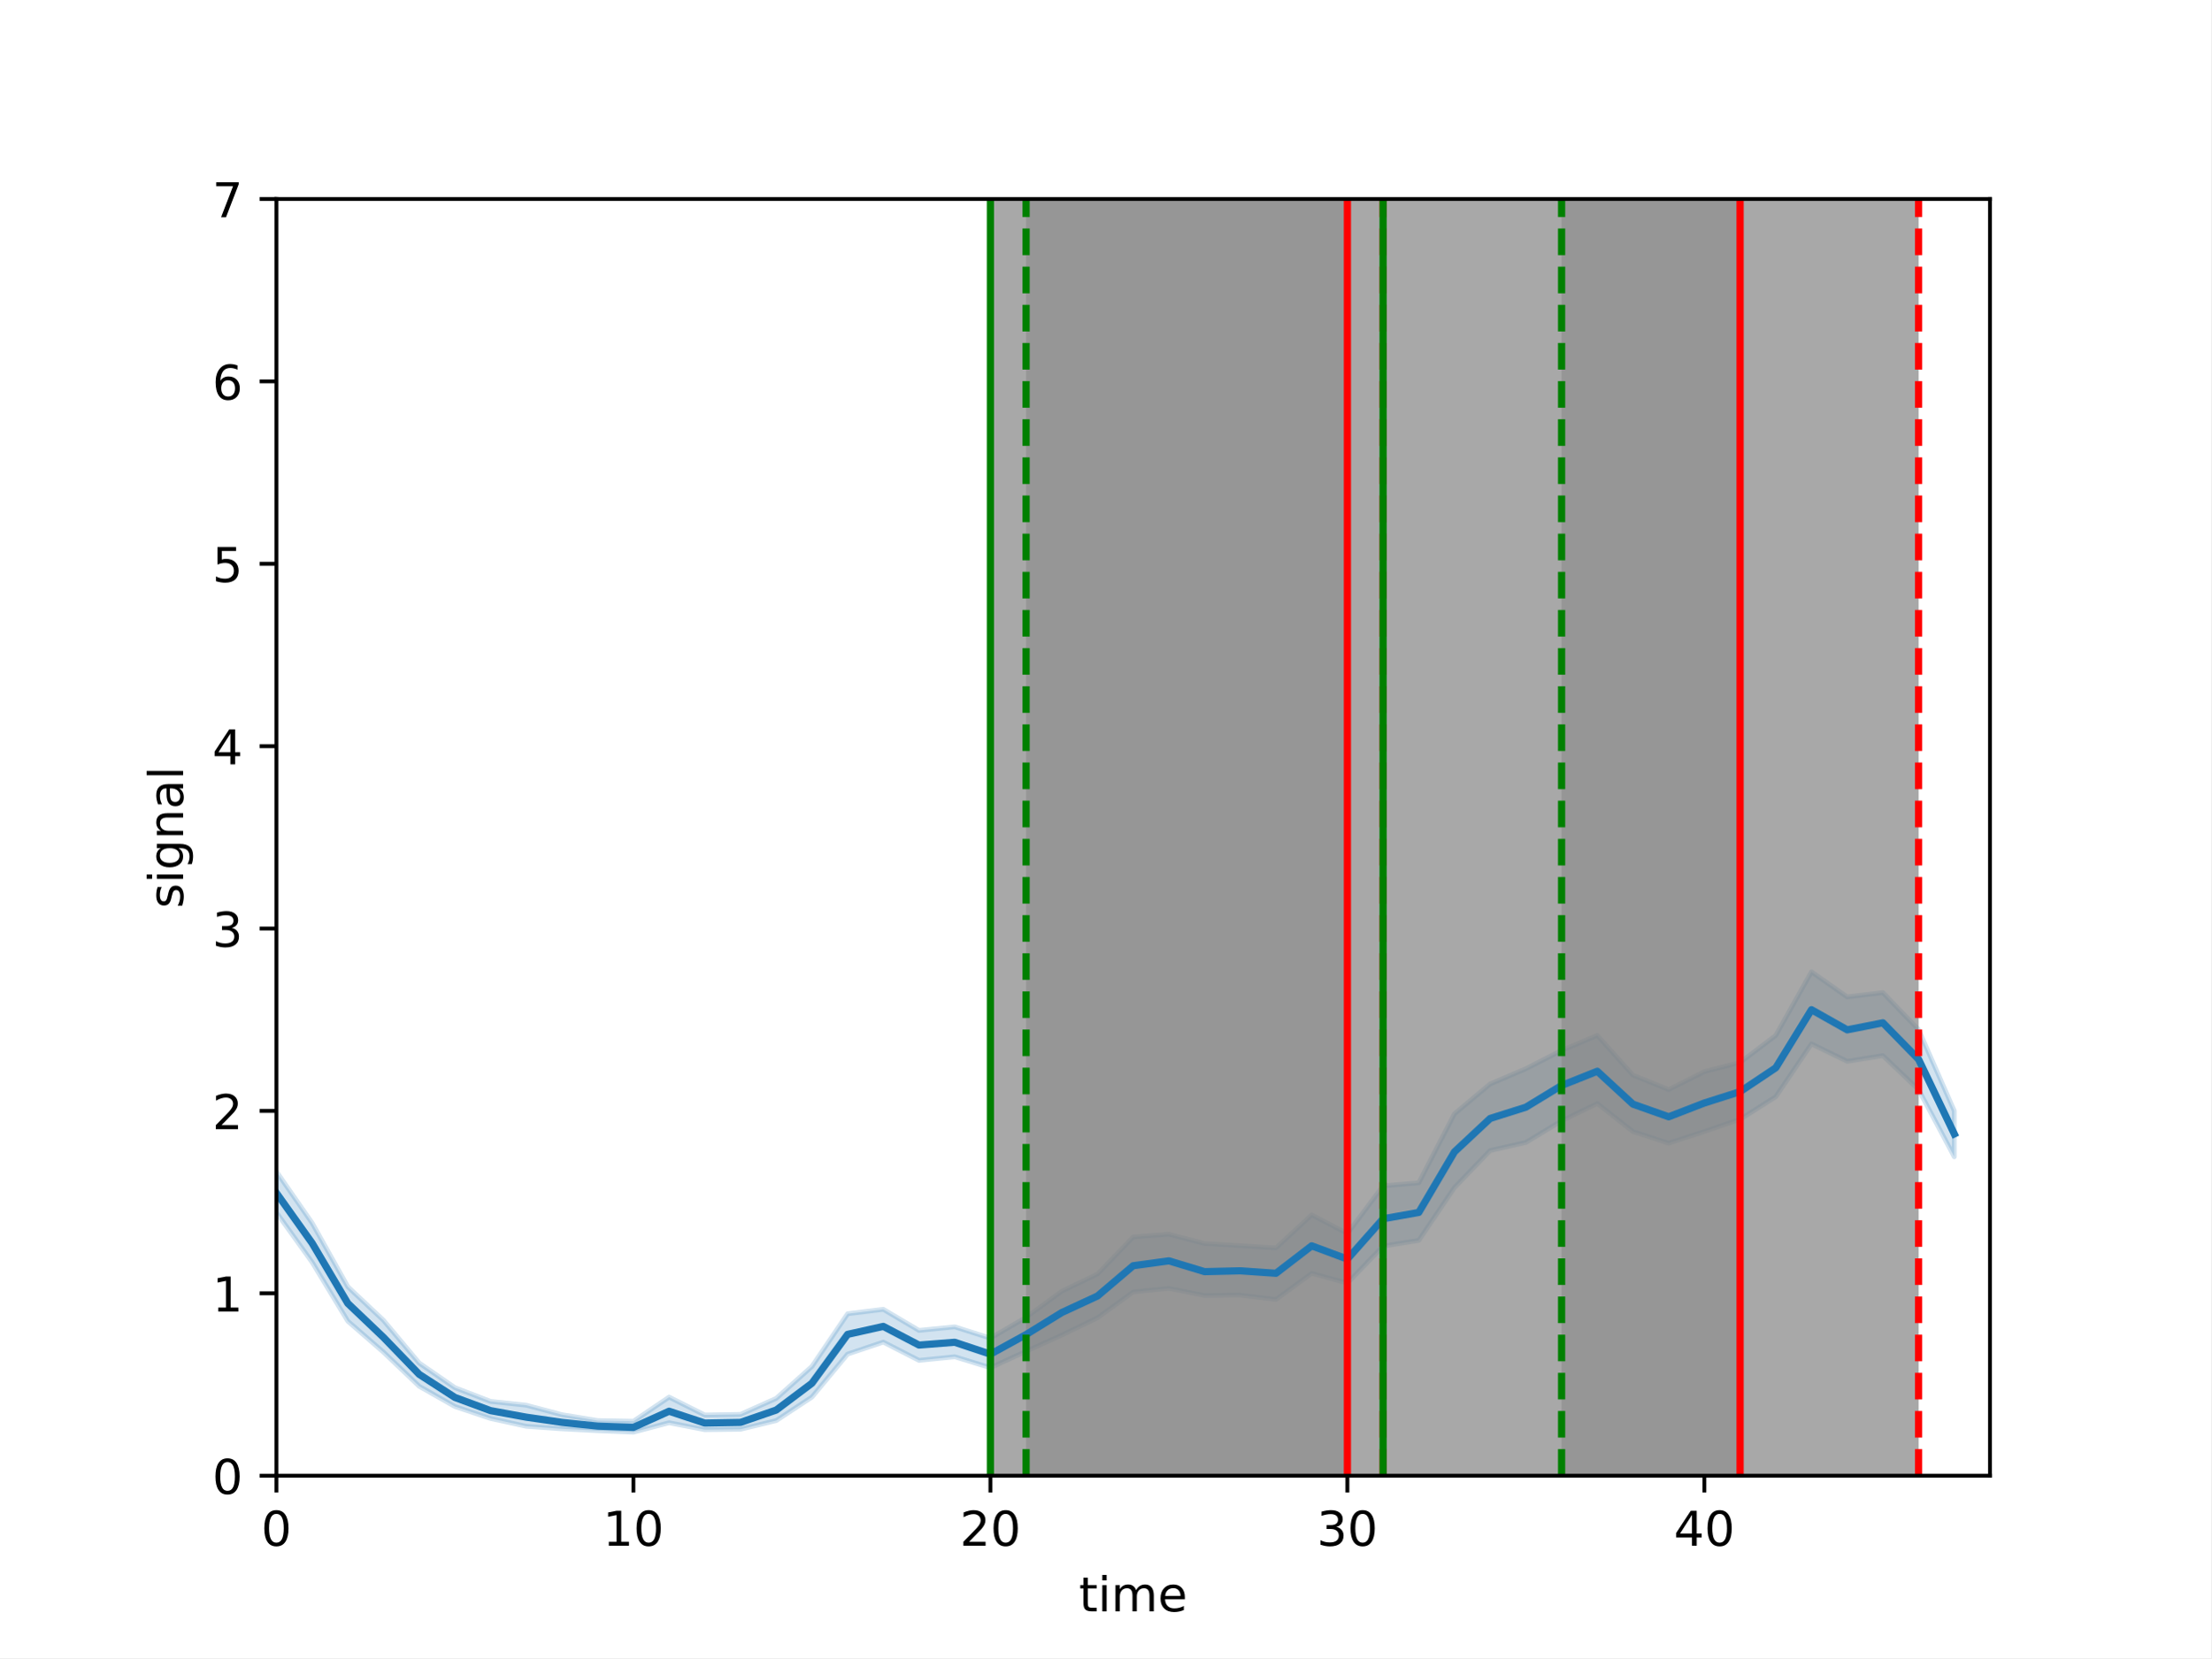
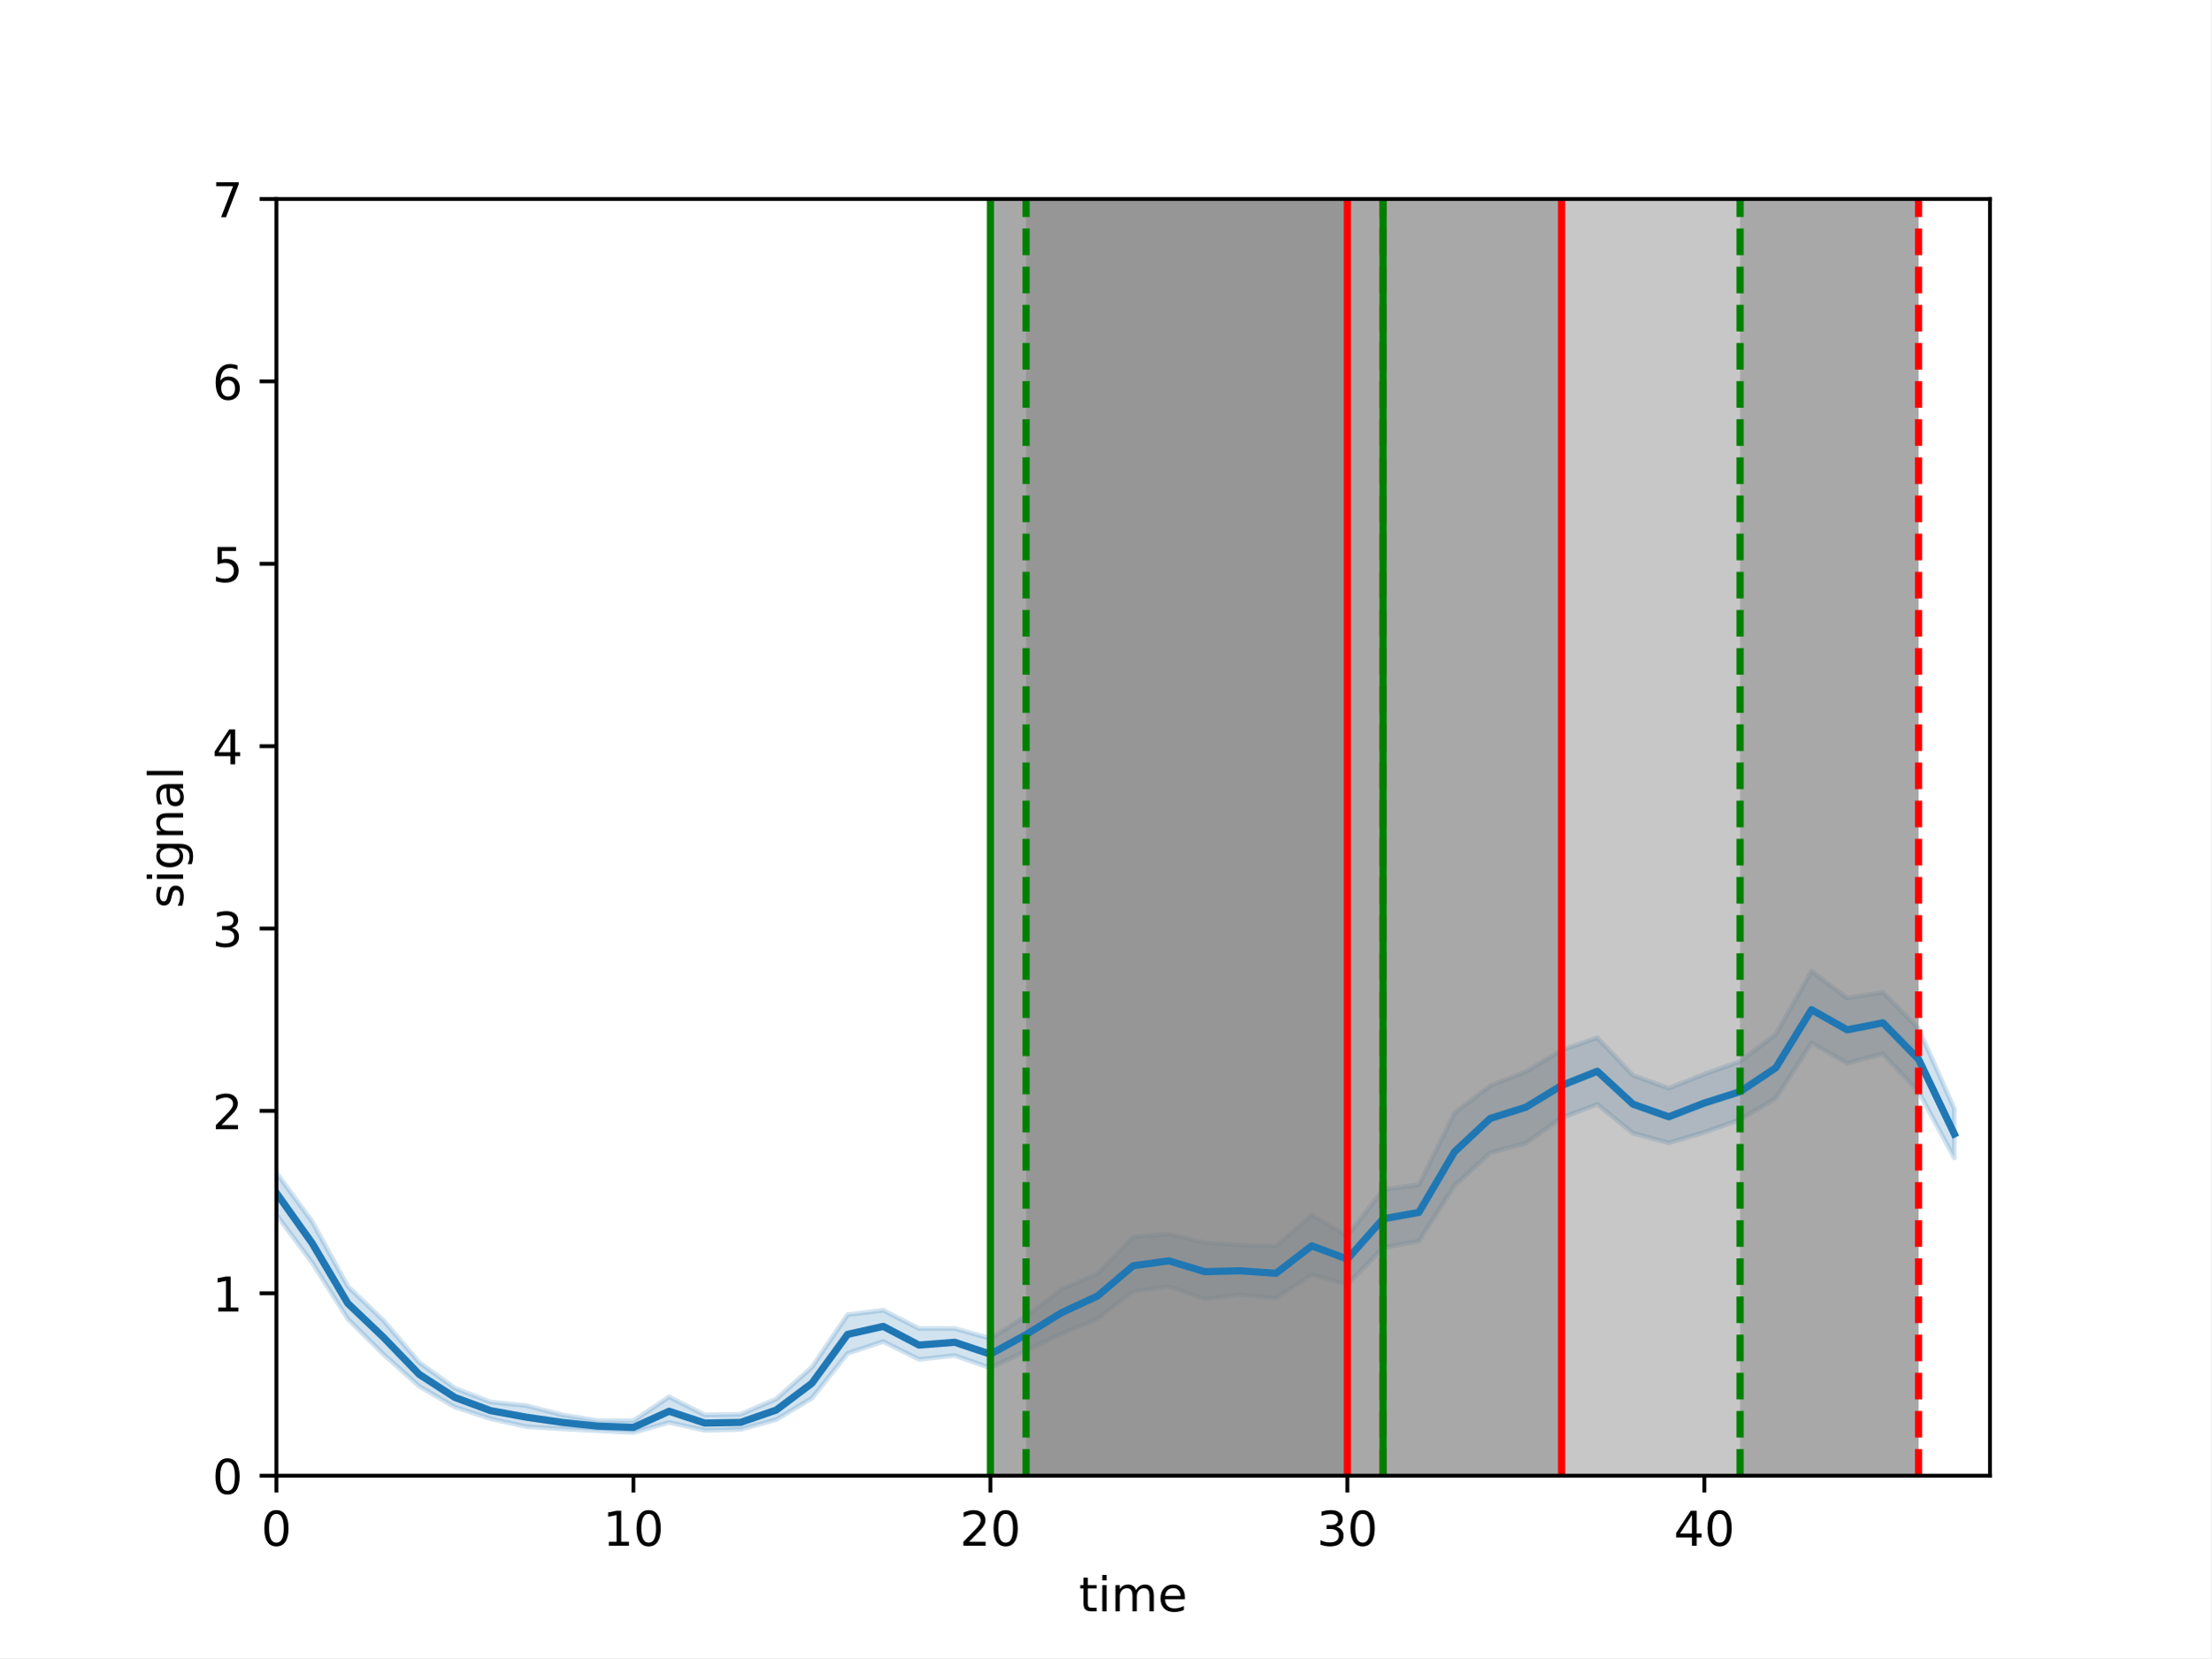
<svg xmlns="http://www.w3.org/2000/svg" xmlns:xlink="http://www.w3.org/1999/xlink" width="460.8pt" height="345.6pt" viewBox="0 0 460.8 345.6" version="1.1">
  <defs>
    <style type="text/css">*{stroke-linejoin: round; stroke-linecap: butt}</style>
  </defs>
  <g id="figure_1">
    <g id="patch_1">
      <path d="M 0 345.6  L 460.8 345.6  L 460.8 0  L 0 0  z " style="fill: #ffffff" />
    </g>
    <g id="axes_1">
      <g id="patch_2">
        <path d="M 57.6 307.584  L 414.72 307.584  L 414.72 41.472  L 57.6 41.472  z " style="fill: #ffffff" />
      </g>
      <g id="PolyCollection_1">
        <defs>
-           <path id="m16c8a38ac3" d="M 57.6 -101.409  L 57.6 -92.881  L 65.04 -82.509  L 72.48 -70.223  L 79.92 -63.759  L 87.36 -56.651  L 94.8 -52.433  L 102.24 -49.942  L 109.68 -48.314  L 117.12 -47.779  L 124.56 -47.391  L 132 -47.085  L 139.44 -49.055  L 146.88 -47.6  L 154.32 -47.689  L 161.76 -49.501  L 169.2 -54.395  L 176.64 -63.358  L 184.08 -65.858  L 191.52 -62.047  L 198.96 -62.804  L 206.4 -60.523  L 213.84 -63.945  L 221.28 -67.316  L 228.72 -70.915  L 236.16 -76.303  L 243.6 -77.057  L 251.04 -75.569  L 258.48 -75.646  L 265.92 -74.739  L 273.36 -80.192  L 280.8 -78.154  L 288.24 -85.863  L 295.68 -87.061  L 303.12 -98.071  L 310.56 -105.798  L 318 -107.474  L 325.44 -111.985  L 332.88 -115.588  L 340.32 -109.738  L 347.76 -107.317  L 355.2 -109.751  L 362.64 -112.298  L 370.08 -117  L 377.52 -128.021  L 384.96 -124.375  L 392.4 -125.568  L 399.84 -118.481  L 407.28 -104.487  L 407.28 -114.065  L 407.28 -114.065  L 399.84 -130.993  L 392.4 -138.704  L 384.96 -137.805  L 377.52 -143.035  L 370.08 -129.783  L 362.64 -124.135  L 355.2 -122.24  L 347.76 -118.491  L 340.32 -121.511  L 332.88 -129.796  L 325.44 -126.649  L 318 -122.835  L 310.56 -119.666  L 303.12 -113.45  L 295.68 -99.058  L 288.24 -98.41  L 280.8 -88.486  L 273.36 -92.384  L 265.92 -85.498  L 258.48 -85.963  L 251.04 -86.408  L 243.6 -88.342  L 236.16 -87.777  L 228.72 -80.052  L 221.28 -76.46  L 213.84 -71.018  L 206.4 -66.678  L 198.96 -69.043  L 191.52 -68.298  L 184.08 -72.689  L 176.64 -71.77  L 169.2 -60.785  L 161.76 -54.128  L 154.32 -50.795  L 146.88 -50.671  L 139.44 -54.395  L 132 -49.364  L 124.56 -49.503  L 117.12 -50.731  L 109.68 -52.705  L 102.24 -53.5  L 94.8 -56.367  L 87.36 -61.501  L 79.92 -70.398  L 72.48 -77.407  L 65.04 -90.697  L 57.6 -101.409  z " style="stroke: #1f77b4; stroke-opacity: 0.2" />
+           <path id="m4defa8851a" d="M 57.6 -101.131  L 57.6 -92.411  L 65.04 -82.42  L 72.48 -70.695  L 79.92 -63.321  L 87.36 -56.656  L 94.8 -52.323  L 102.24 -49.892  L 109.68 -48.246  L 117.12 -47.778  L 124.56 -47.403  L 132 -47.015  L 139.44 -49.117  L 146.88 -47.465  L 154.32 -47.664  L 161.76 -49.703  L 169.2 -54.168  L 176.64 -63.521  L 184.08 -65.979  L 191.52 -62.263  L 198.96 -63.07  L 206.4 -60.476  L 213.84 -64.048  L 221.28 -67.63  L 228.72 -70.708  L 236.16 -76.493  L 243.6 -77.4  L 251.04 -74.847  L 258.48 -75.702  L 265.92 -75  L 273.36 -79.921  L 280.8 -77.859  L 288.24 -85.54  L 295.68 -86.895  L 303.12 -98.452  L 310.56 -105.312  L 318 -107.342  L 325.44 -112.603  L 332.88 -115.425  L 340.32 -109.408  L 347.76 -107.39  L 355.2 -109.591  L 362.64 -112.248  L 370.08 -116.674  L 377.52 -128.191  L 384.96 -123.996  L 392.4 -125.927  L 399.84 -118.049  L 407.28 -104.245  L 407.28 -114.494  L 407.28 -114.494  L 399.84 -131.202  L 392.4 -138.765  L 384.96 -137.566  L 377.52 -143.166  L 370.08 -130.026  L 362.64 -124.37  L 355.2 -121.726  L 347.76 -118.765  L 340.32 -121.468  L 332.88 -129.29  L 325.44 -126.725  L 318 -122.234  L 310.56 -119.297  L 303.12 -113.646  L 295.68 -98.663  L 288.24 -97.673  L 280.8 -88.001  L 273.36 -92.354  L 265.92 -85.863  L 258.48 -86.119  L 251.04 -86.61  L 243.6 -88.402  L 236.16 -87.789  L 228.72 -80.135  L 221.28 -76.92  L 213.84 -71.293  L 206.4 -66.62  L 198.96 -68.696  L 191.52 -68.684  L 184.08 -72.487  L 176.64 -71.582  L 169.2 -60.632  L 161.76 -54.008  L 154.32 -50.804  L 146.88 -50.677  L 139.44 -54.447  L 132 -49.466  L 124.56 -49.487  L 117.12 -50.697  L 109.68 -52.624  L 102.24 -53.374  L 94.8 -56.258  L 87.36 -61.635  L 79.92 -70.368  L 72.48 -77.48  L 65.04 -91.011  L 57.6 -101.131  z " style="stroke: #1f77b4; stroke-opacity: 0.2" />
        </defs>
-         <g clip-path="url(#p0e87911abf)">
-           <use xlink:href="#m16c8a38ac3" x="0" y="345.6" style="fill: #1f77b4; fill-opacity: 0.2; stroke: #1f77b4; stroke-opacity: 0.2" />
+         <g clip-path="url(#p60c7ad9fd0)">
+           <use xlink:href="#m4defa8851a" x="0" y="345.6" style="fill: #1f77b4; fill-opacity: 0.2; stroke: #1f77b4; stroke-opacity: 0.2" />
        </g>
      </g>
      <g id="PolyCollection_2">
-         <path d="M 280.8 307.584  L 206.4 307.584  L 206.4 41.472  L 280.8 41.472  L 280.8 41.472  L 280.8 307.584  z " clip-path="url(#p0e87911abf)" style="fill: #808080; fill-opacity: 0.25" />
+         <path d="M 280.8 307.584  L 206.4 307.584  L 206.4 41.472  L 280.8 41.472  L 280.8 41.472  L 280.8 307.584  z " clip-path="url(#p60c7ad9fd0)" style="fill: #808080; fill-opacity: 0.25" />
      </g>
      <g id="PolyCollection_3">
-         <path d="M 288.24 307.584  L 206.4 307.584  L 206.4 41.472  L 288.24 41.472  L 288.24 41.472  L 288.24 307.584  z " clip-path="url(#p0e87911abf)" style="fill: #808080; fill-opacity: 0.25" />
+         <path d="M 288.24 307.584  L 206.4 307.584  L 206.4 41.472  L 288.24 41.472  L 288.24 41.472  L 288.24 307.584  z " clip-path="url(#p60c7ad9fd0)" style="fill: #808080; fill-opacity: 0.25" />
      </g>
      <g id="PolyCollection_4">
-         <path d="M 288.24 307.584  L 213.84 307.584  L 213.84 41.472  L 288.24 41.472  L 288.24 41.472  L 288.24 307.584  z " clip-path="url(#p0e87911abf)" style="fill: #808080; fill-opacity: 0.25" />
+         <path d="M 288.24 307.584  L 213.84 307.584  L 213.84 41.472  L 288.24 41.472  L 288.24 41.472  L 288.24 307.584  z " clip-path="url(#p60c7ad9fd0)" style="fill: #808080; fill-opacity: 0.25" />
      </g>
      <g id="PolyCollection_5">
-         <path d="M 288.24 307.584  L 213.84 307.584  L 213.84 41.472  L 288.24 41.472  L 288.24 41.472  L 288.24 307.584  z " clip-path="url(#p0e87911abf)" style="fill: #808080; fill-opacity: 0.25" />
+         <path d="M 288.24 307.584  L 213.84 307.584  L 213.84 41.472  L 288.24 41.472  L 288.24 41.472  L 288.24 307.584  z " clip-path="url(#p60c7ad9fd0)" style="fill: #808080; fill-opacity: 0.25" />
      </g>
      <g id="PolyCollection_6">
-         <path d="M 288.24 307.584  L 206.4 307.584  L 206.4 41.472  L 288.24 41.472  L 288.24 41.472  L 288.24 307.584  z " clip-path="url(#p0e87911abf)" style="fill: #808080; fill-opacity: 0.25" />
+         <path d="M 288.24 307.584  L 206.4 307.584  L 206.4 41.472  L 288.24 41.472  L 288.24 41.472  L 288.24 307.584  z " clip-path="url(#p60c7ad9fd0)" style="fill: #808080; fill-opacity: 0.25" />
      </g>
      <g id="PolyCollection_7">
-         <path d="M 280.8 307.584  L 206.4 307.584  L 206.4 41.472  L 280.8 41.472  L 280.8 41.472  L 280.8 307.584  z " clip-path="url(#p0e87911abf)" style="fill: #808080; fill-opacity: 0.25" />
+         <path d="M 280.8 307.584  L 206.4 307.584  L 206.4 41.472  L 280.8 41.472  L 280.8 41.472  L 280.8 307.584  z " clip-path="url(#p60c7ad9fd0)" style="fill: #808080; fill-opacity: 0.25" />
      </g>
      <g id="PolyCollection_8">
-         <path d="M 362.64 307.584  L 288.24 307.584  L 288.24 41.472  L 362.64 41.472  L 362.64 41.472  L 362.64 307.584  z " clip-path="url(#p0e87911abf)" style="fill: #808080; fill-opacity: 0.25" />
+         <path d="M 325.44 307.584  L 288.24 307.584  L 288.24 41.472  L 325.44 41.472  L 325.44 41.472  L 325.44 307.584  z " clip-path="url(#p60c7ad9fd0)" style="fill: #808080; fill-opacity: 0.25" />
      </g>
      <g id="PolyCollection_9">
-         <path d="M 399.84 307.584  L 288.24 307.584  L 288.24 41.472  L 399.84 41.472  L 399.84 41.472  L 399.84 307.584  z " clip-path="url(#p0e87911abf)" style="fill: #808080; fill-opacity: 0.25" />
+         <path d="M 399.84 307.584  L 288.24 307.584  L 288.24 41.472  L 399.84 41.472  L 399.84 41.472  L 399.84 307.584  z " clip-path="url(#p60c7ad9fd0)" style="fill: #808080; fill-opacity: 0.25" />
      </g>
      <g id="PolyCollection_10">
-         <path d="M 399.84 307.584  L 325.44 307.584  L 325.44 41.472  L 399.84 41.472  L 399.84 41.472  L 399.84 307.584  z " clip-path="url(#p0e87911abf)" style="fill: #808080; fill-opacity: 0.25" />
+         <path d="M 399.84 307.584  L 362.64 307.584  L 362.64 41.472  L 399.84 41.472  L 399.84 41.472  L 399.84 307.584  z " clip-path="url(#p60c7ad9fd0)" style="fill: #808080; fill-opacity: 0.25" />
      </g>
      <g id="PolyCollection_11">
-         <path d="M 399.84 307.584  L 325.44 307.584  L 325.44 41.472  L 399.84 41.472  L 399.84 41.472  L 399.84 307.584  z " clip-path="url(#p0e87911abf)" style="fill: #808080; fill-opacity: 0.25" />
+         <path d="M 399.84 307.584  L 362.64 307.584  L 362.64 41.472  L 399.84 41.472  L 399.84 41.472  L 399.84 307.584  z " clip-path="url(#p60c7ad9fd0)" style="fill: #808080; fill-opacity: 0.25" />
      </g>
      <g id="PolyCollection_12">
-         <path d="M 399.84 307.584  L 288.24 307.584  L 288.24 41.472  L 399.84 41.472  L 399.84 41.472  L 399.84 307.584  z " clip-path="url(#p0e87911abf)" style="fill: #808080; fill-opacity: 0.25" />
+         <path d="M 399.84 307.584  L 288.24 307.584  L 288.24 41.472  L 399.84 41.472  L 399.84 41.472  L 399.84 307.584  z " clip-path="url(#p60c7ad9fd0)" style="fill: #808080; fill-opacity: 0.25" />
      </g>
      <g id="PolyCollection_13">
-         <path d="M 362.64 307.584  L 288.24 307.584  L 288.24 41.472  L 362.64 41.472  L 362.64 41.472  L 362.64 307.584  z " clip-path="url(#p0e87911abf)" style="fill: #808080; fill-opacity: 0.25" />
+         <path d="M 325.44 307.584  L 288.24 307.584  L 288.24 41.472  L 325.44 41.472  L 325.44 41.472  L 325.44 307.584  z " clip-path="url(#p60c7ad9fd0)" style="fill: #808080; fill-opacity: 0.25" />
      </g>
      <g id="matplotlib.axis_1">
        <g id="xtick_1">
          <g id="line2d_1">
            <defs>
-               <path id="mb7ad050226" d="M 0 0  L 0 3.5  " style="stroke: #000000; stroke-width: 0.8" />
+               <path id="me5df1d42bb" d="M 0 0  L 0 3.5  " style="stroke: #000000; stroke-width: 0.8" />
            </defs>
            <g>
-               <use xlink:href="#mb7ad050226" x="57.6" y="307.584" style="stroke: #000000; stroke-width: 0.8" />
+               <use xlink:href="#me5df1d42bb" x="57.6" y="307.584" style="stroke: #000000; stroke-width: 0.8" />
            </g>
          </g>
          <g id="text_1">
            <g transform="translate(54.41875 322.1824) scale(0.1 -0.1)">
              <defs>
                <path id="DejaVuSans-30" d="M 2034 4250  Q 1547 4250 1301 3770  Q 1056 3291 1056 2328  Q 1056 1369 1301 889  Q 1547 409 2034 409  Q 2525 409 2770 889  Q 3016 1369 3016 2328  Q 3016 3291 2770 3770  Q 2525 4250 2034 4250  z M 2034 4750  Q 2819 4750 3233 4129  Q 3647 3509 3647 2328  Q 3647 1150 3233 529  Q 2819 -91 2034 -91  Q 1250 -91 836 529  Q 422 1150 422 2328  Q 422 3509 836 4129  Q 1250 4750 2034 4750  z " transform="scale(0.015625)" />
              </defs>
              <use xlink:href="#DejaVuSans-30" />
            </g>
          </g>
        </g>
        <g id="xtick_2">
          <g id="line2d_2">
            <g>
-               <use xlink:href="#mb7ad050226" x="132" y="307.584" style="stroke: #000000; stroke-width: 0.8" />
+               <use xlink:href="#me5df1d42bb" x="132" y="307.584" style="stroke: #000000; stroke-width: 0.8" />
            </g>
          </g>
          <g id="text_2">
            <g transform="translate(125.6375 322.1824) scale(0.1 -0.1)">
              <defs>
                <path id="DejaVuSans-31" d="M 794 531  L 1825 531  L 1825 4091  L 703 3866  L 703 4441  L 1819 4666  L 2450 4666  L 2450 531  L 3481 531  L 3481 0  L 794 0  L 794 531  z " transform="scale(0.015625)" />
              </defs>
              <use xlink:href="#DejaVuSans-31" />
              <use xlink:href="#DejaVuSans-30" x="63.623" />
            </g>
          </g>
        </g>
        <g id="xtick_3">
          <g id="line2d_3">
            <g>
-               <use xlink:href="#mb7ad050226" x="206.4" y="307.584" style="stroke: #000000; stroke-width: 0.8" />
+               <use xlink:href="#me5df1d42bb" x="206.4" y="307.584" style="stroke: #000000; stroke-width: 0.8" />
            </g>
          </g>
          <g id="text_3">
            <g transform="translate(200.0375 322.1824) scale(0.1 -0.1)">
              <defs>
                <path id="DejaVuSans-32" d="M 1228 531  L 3431 531  L 3431 0  L 469 0  L 469 531  Q 828 903 1448 1529  Q 2069 2156 2228 2338  Q 2531 2678 2651 2914  Q 2772 3150 2772 3378  Q 2772 3750 2511 3984  Q 2250 4219 1831 4219  Q 1534 4219 1204 4116  Q 875 4013 500 3803  L 500 4441  Q 881 4594 1212 4672  Q 1544 4750 1819 4750  Q 2544 4750 2975 4387  Q 3406 4025 3406 3419  Q 3406 3131 3298 2873  Q 3191 2616 2906 2266  Q 2828 2175 2409 1742  Q 1991 1309 1228 531  z " transform="scale(0.015625)" />
              </defs>
              <use xlink:href="#DejaVuSans-32" />
              <use xlink:href="#DejaVuSans-30" x="63.623" />
            </g>
          </g>
        </g>
        <g id="xtick_4">
          <g id="line2d_4">
            <g>
-               <use xlink:href="#mb7ad050226" x="280.8" y="307.584" style="stroke: #000000; stroke-width: 0.8" />
+               <use xlink:href="#me5df1d42bb" x="280.8" y="307.584" style="stroke: #000000; stroke-width: 0.8" />
            </g>
          </g>
          <g id="text_4">
            <g transform="translate(274.4375 322.1824) scale(0.1 -0.1)">
              <defs>
                <path id="DejaVuSans-33" d="M 2597 2516  Q 3050 2419 3304 2112  Q 3559 1806 3559 1356  Q 3559 666 3084 287  Q 2609 -91 1734 -91  Q 1441 -91 1130 -33  Q 819 25 488 141  L 488 750  Q 750 597 1062 519  Q 1375 441 1716 441  Q 2309 441 2620 675  Q 2931 909 2931 1356  Q 2931 1769 2642 2001  Q 2353 2234 1838 2234  L 1294 2234  L 1294 2753  L 1863 2753  Q 2328 2753 2575 2939  Q 2822 3125 2822 3475  Q 2822 3834 2567 4026  Q 2313 4219 1838 4219  Q 1578 4219 1281 4162  Q 984 4106 628 3988  L 628 4550  Q 988 4650 1302 4700  Q 1616 4750 1894 4750  Q 2613 4750 3031 4423  Q 3450 4097 3450 3541  Q 3450 3153 3228 2886  Q 3006 2619 2597 2516  z " transform="scale(0.015625)" />
              </defs>
              <use xlink:href="#DejaVuSans-33" />
              <use xlink:href="#DejaVuSans-30" x="63.623" />
            </g>
          </g>
        </g>
        <g id="xtick_5">
          <g id="line2d_5">
            <g>
-               <use xlink:href="#mb7ad050226" x="355.2" y="307.584" style="stroke: #000000; stroke-width: 0.8" />
+               <use xlink:href="#me5df1d42bb" x="355.2" y="307.584" style="stroke: #000000; stroke-width: 0.8" />
            </g>
          </g>
          <g id="text_5">
            <g transform="translate(348.8375 322.1824) scale(0.1 -0.1)">
              <defs>
                <path id="DejaVuSans-34" d="M 2419 4116  L 825 1625  L 2419 1625  L 2419 4116  z M 2253 4666  L 3047 4666  L 3047 1625  L 3713 1625  L 3713 1100  L 3047 1100  L 3047 0  L 2419 0  L 2419 1100  L 313 1100  L 313 1709  L 2253 4666  z " transform="scale(0.015625)" />
              </defs>
              <use xlink:href="#DejaVuSans-34" />
              <use xlink:href="#DejaVuSans-30" x="63.623" />
            </g>
          </g>
        </g>
        <g id="text_6">
          <g transform="translate(224.8639 335.8606) scale(0.1 -0.1)">
            <defs>
              <path id="DejaVuSans-74" d="M 1172 4494  L 1172 3500  L 2356 3500  L 2356 3053  L 1172 3053  L 1172 1153  Q 1172 725 1289 603  Q 1406 481 1766 481  L 2356 481  L 2356 0  L 1766 0  Q 1100 0 847 248  Q 594 497 594 1153  L 594 3053  L 172 3053  L 172 3500  L 594 3500  L 594 4494  L 1172 4494  z " transform="scale(0.015625)" />
              <path id="DejaVuSans-69" d="M 603 3500  L 1178 3500  L 1178 0  L 603 0  L 603 3500  z M 603 4863  L 1178 4863  L 1178 4134  L 603 4134  L 603 4863  z " transform="scale(0.015625)" />
              <path id="DejaVuSans-6d" d="M 3328 2828  Q 3544 3216 3844 3400  Q 4144 3584 4550 3584  Q 5097 3584 5394 3201  Q 5691 2819 5691 2113  L 5691 0  L 5113 0  L 5113 2094  Q 5113 2597 4934 2840  Q 4756 3084 4391 3084  Q 3944 3084 3684 2787  Q 3425 2491 3425 1978  L 3425 0  L 2847 0  L 2847 2094  Q 2847 2600 2669 2842  Q 2491 3084 2119 3084  Q 1678 3084 1418 2786  Q 1159 2488 1159 1978  L 1159 0  L 581 0  L 581 3500  L 1159 3500  L 1159 2956  Q 1356 3278 1631 3431  Q 1906 3584 2284 3584  Q 2666 3584 2933 3390  Q 3200 3197 3328 2828  z " transform="scale(0.015625)" />
              <path id="DejaVuSans-65" d="M 3597 1894  L 3597 1613  L 953 1613  Q 991 1019 1311 708  Q 1631 397 2203 397  Q 2534 397 2845 478  Q 3156 559 3463 722  L 3463 178  Q 3153 47 2828 -22  Q 2503 -91 2169 -91  Q 1331 -91 842 396  Q 353 884 353 1716  Q 353 2575 817 3079  Q 1281 3584 2069 3584  Q 2775 3584 3186 3129  Q 3597 2675 3597 1894  z M 3022 2063  Q 3016 2534 2758 2815  Q 2500 3097 2075 3097  Q 1594 3097 1305 2825  Q 1016 2553 972 2059  L 3022 2063  z " transform="scale(0.015625)" />
            </defs>
            <use xlink:href="#DejaVuSans-74" />
            <use xlink:href="#DejaVuSans-69" x="39.209" />
            <use xlink:href="#DejaVuSans-6d" x="66.992" />
            <use xlink:href="#DejaVuSans-65" x="164.404" />
          </g>
        </g>
      </g>
      <g id="matplotlib.axis_2">
        <g id="ytick_1">
          <g id="line2d_6">
            <defs>
-               <path id="m161c14349f" d="M 0 0  L -3.5 0  " style="stroke: #000000; stroke-width: 0.8" />
+               <path id="mf475ebd57f" d="M 0 0  L -3.5 0  " style="stroke: #000000; stroke-width: 0.8" />
            </defs>
            <g>
-               <use xlink:href="#m161c14349f" x="57.6" y="307.584" style="stroke: #000000; stroke-width: 0.8" />
+               <use xlink:href="#mf475ebd57f" x="57.6" y="307.584" style="stroke: #000000; stroke-width: 0.8" />
            </g>
          </g>
          <g id="text_7">
            <g transform="translate(44.2375 311.3832) scale(0.1 -0.1)">
              <use xlink:href="#DejaVuSans-30" />
            </g>
          </g>
        </g>
        <g id="ytick_2">
          <g id="line2d_7">
            <g>
-               <use xlink:href="#m161c14349f" x="57.6" y="269.568" style="stroke: #000000; stroke-width: 0.8" />
+               <use xlink:href="#mf475ebd57f" x="57.6" y="269.568" style="stroke: #000000; stroke-width: 0.8" />
            </g>
          </g>
          <g id="text_8">
            <g transform="translate(44.2375 273.3672) scale(0.1 -0.1)">
              <use xlink:href="#DejaVuSans-31" />
            </g>
          </g>
        </g>
        <g id="ytick_3">
          <g id="line2d_8">
            <g>
-               <use xlink:href="#m161c14349f" x="57.6" y="231.552" style="stroke: #000000; stroke-width: 0.8" />
+               <use xlink:href="#mf475ebd57f" x="57.6" y="231.552" style="stroke: #000000; stroke-width: 0.8" />
            </g>
          </g>
          <g id="text_9">
            <g transform="translate(44.2375 235.3512) scale(0.1 -0.1)">
              <use xlink:href="#DejaVuSans-32" />
            </g>
          </g>
        </g>
        <g id="ytick_4">
          <g id="line2d_9">
            <g>
-               <use xlink:href="#m161c14349f" x="57.6" y="193.536" style="stroke: #000000; stroke-width: 0.8" />
+               <use xlink:href="#mf475ebd57f" x="57.6" y="193.536" style="stroke: #000000; stroke-width: 0.8" />
            </g>
          </g>
          <g id="text_10">
            <g transform="translate(44.2375 197.3352) scale(0.1 -0.1)">
              <use xlink:href="#DejaVuSans-33" />
            </g>
          </g>
        </g>
        <g id="ytick_5">
          <g id="line2d_10">
            <g>
-               <use xlink:href="#m161c14349f" x="57.6" y="155.52" style="stroke: #000000; stroke-width: 0.8" />
+               <use xlink:href="#mf475ebd57f" x="57.6" y="155.52" style="stroke: #000000; stroke-width: 0.8" />
            </g>
          </g>
          <g id="text_11">
            <g transform="translate(44.2375 159.3192) scale(0.1 -0.1)">
              <use xlink:href="#DejaVuSans-34" />
            </g>
          </g>
        </g>
        <g id="ytick_6">
          <g id="line2d_11">
            <g>
-               <use xlink:href="#m161c14349f" x="57.6" y="117.504" style="stroke: #000000; stroke-width: 0.8" />
+               <use xlink:href="#mf475ebd57f" x="57.6" y="117.504" style="stroke: #000000; stroke-width: 0.8" />
            </g>
          </g>
          <g id="text_12">
            <g transform="translate(44.2375 121.3032) scale(0.1 -0.1)">
              <defs>
                <path id="DejaVuSans-35" d="M 691 4666  L 3169 4666  L 3169 4134  L 1269 4134  L 1269 2991  Q 1406 3038 1543 3061  Q 1681 3084 1819 3084  Q 2600 3084 3056 2656  Q 3513 2228 3513 1497  Q 3513 744 3044 326  Q 2575 -91 1722 -91  Q 1428 -91 1123 -41  Q 819 9 494 109  L 494 744  Q 775 591 1075 516  Q 1375 441 1709 441  Q 2250 441 2565 725  Q 2881 1009 2881 1497  Q 2881 1984 2565 2268  Q 2250 2553 1709 2553  Q 1456 2553 1204 2497  Q 953 2441 691 2322  L 691 4666  z " transform="scale(0.015625)" />
              </defs>
              <use xlink:href="#DejaVuSans-35" />
            </g>
          </g>
        </g>
        <g id="ytick_7">
          <g id="line2d_12">
            <g>
-               <use xlink:href="#m161c14349f" x="57.6" y="79.488" style="stroke: #000000; stroke-width: 0.8" />
+               <use xlink:href="#mf475ebd57f" x="57.6" y="79.488" style="stroke: #000000; stroke-width: 0.8" />
            </g>
          </g>
          <g id="text_13">
            <g transform="translate(44.2375 83.28722) scale(0.1 -0.1)">
              <defs>
                <path id="DejaVuSans-36" d="M 2113 2584  Q 1688 2584 1439 2293  Q 1191 2003 1191 1497  Q 1191 994 1439 701  Q 1688 409 2113 409  Q 2538 409 2786 701  Q 3034 994 3034 1497  Q 3034 2003 2786 2293  Q 2538 2584 2113 2584  z M 3366 4563  L 3366 3988  Q 3128 4100 2886 4159  Q 2644 4219 2406 4219  Q 1781 4219 1451 3797  Q 1122 3375 1075 2522  Q 1259 2794 1537 2939  Q 1816 3084 2150 3084  Q 2853 3084 3261 2657  Q 3669 2231 3669 1497  Q 3669 778 3244 343  Q 2819 -91 2113 -91  Q 1303 -91 875 529  Q 447 1150 447 2328  Q 447 3434 972 4092  Q 1497 4750 2381 4750  Q 2619 4750 2861 4703  Q 3103 4656 3366 4563  z " transform="scale(0.015625)" />
              </defs>
              <use xlink:href="#DejaVuSans-36" />
            </g>
          </g>
        </g>
        <g id="ytick_8">
          <g id="line2d_13">
            <g>
-               <use xlink:href="#m161c14349f" x="57.6" y="41.472" style="stroke: #000000; stroke-width: 0.8" />
+               <use xlink:href="#mf475ebd57f" x="57.6" y="41.472" style="stroke: #000000; stroke-width: 0.8" />
            </g>
          </g>
          <g id="text_14">
            <g transform="translate(44.2375 45.27122) scale(0.1 -0.1)">
              <defs>
                <path id="DejaVuSans-37" d="M 525 4666  L 3525 4666  L 3525 4397  L 1831 0  L 1172 0  L 2766 4134  L 525 4134  L 525 4666  z " transform="scale(0.015625)" />
              </defs>
              <use xlink:href="#DejaVuSans-37" />
            </g>
          </g>
        </g>
        <g id="text_15">
          <g transform="translate(38.15781 189.3178) rotate(-90) scale(0.1 -0.1)">
            <defs>
              <path id="DejaVuSans-73" d="M 2834 3397  L 2834 2853  Q 2591 2978 2328 3040  Q 2066 3103 1784 3103  Q 1356 3103 1142 2972  Q 928 2841 928 2578  Q 928 2378 1081 2264  Q 1234 2150 1697 2047  L 1894 2003  Q 2506 1872 2764 1633  Q 3022 1394 3022 966  Q 3022 478 2636 193  Q 2250 -91 1575 -91  Q 1294 -91 989 -36  Q 684 19 347 128  L 347 722  Q 666 556 975 473  Q 1284 391 1588 391  Q 1994 391 2212 530  Q 2431 669 2431 922  Q 2431 1156 2273 1281  Q 2116 1406 1581 1522  L 1381 1569  Q 847 1681 609 1914  Q 372 2147 372 2553  Q 372 3047 722 3315  Q 1072 3584 1716 3584  Q 2034 3584 2315 3537  Q 2597 3491 2834 3397  z " transform="scale(0.015625)" />
              <path id="DejaVuSans-67" d="M 2906 1791  Q 2906 2416 2648 2759  Q 2391 3103 1925 3103  Q 1463 3103 1205 2759  Q 947 2416 947 1791  Q 947 1169 1205 825  Q 1463 481 1925 481  Q 2391 481 2648 825  Q 2906 1169 2906 1791  z M 3481 434  Q 3481 -459 3084 -895  Q 2688 -1331 1869 -1331  Q 1566 -1331 1297 -1286  Q 1028 -1241 775 -1147  L 775 -588  Q 1028 -725 1275 -790  Q 1522 -856 1778 -856  Q 2344 -856 2625 -561  Q 2906 -266 2906 331  L 2906 616  Q 2728 306 2450 153  Q 2172 0 1784 0  Q 1141 0 747 490  Q 353 981 353 1791  Q 353 2603 747 3093  Q 1141 3584 1784 3584  Q 2172 3584 2450 3431  Q 2728 3278 2906 2969  L 2906 3500  L 3481 3500  L 3481 434  z " transform="scale(0.015625)" />
              <path id="DejaVuSans-6e" d="M 3513 2113  L 3513 0  L 2938 0  L 2938 2094  Q 2938 2591 2744 2837  Q 2550 3084 2163 3084  Q 1697 3084 1428 2787  Q 1159 2491 1159 1978  L 1159 0  L 581 0  L 581 3500  L 1159 3500  L 1159 2956  Q 1366 3272 1645 3428  Q 1925 3584 2291 3584  Q 2894 3584 3203 3211  Q 3513 2838 3513 2113  z " transform="scale(0.015625)" />
              <path id="DejaVuSans-61" d="M 2194 1759  Q 1497 1759 1228 1600  Q 959 1441 959 1056  Q 959 750 1161 570  Q 1363 391 1709 391  Q 2188 391 2477 730  Q 2766 1069 2766 1631  L 2766 1759  L 2194 1759  z M 3341 1997  L 3341 0  L 2766 0  L 2766 531  Q 2569 213 2275 61  Q 1981 -91 1556 -91  Q 1019 -91 701 211  Q 384 513 384 1019  Q 384 1609 779 1909  Q 1175 2209 1959 2209  L 2766 2209  L 2766 2266  Q 2766 2663 2505 2880  Q 2244 3097 1772 3097  Q 1472 3097 1187 3025  Q 903 2953 641 2809  L 641 3341  Q 956 3463 1253 3523  Q 1550 3584 1831 3584  Q 2591 3584 2966 3190  Q 3341 2797 3341 1997  z " transform="scale(0.015625)" />
              <path id="DejaVuSans-6c" d="M 603 4863  L 1178 4863  L 1178 0  L 603 0  L 603 4863  z " transform="scale(0.015625)" />
            </defs>
            <use xlink:href="#DejaVuSans-73" />
            <use xlink:href="#DejaVuSans-69" x="52.1" />
            <use xlink:href="#DejaVuSans-67" x="79.883" />
            <use xlink:href="#DejaVuSans-6e" x="143.359" />
            <use xlink:href="#DejaVuSans-61" x="206.738" />
            <use xlink:href="#DejaVuSans-6c" x="268.018" />
          </g>
        </g>
      </g>
      <g id="line2d_14">
-         <path d="M 57.6 248.659  L 65.04 259.101  L 72.48 271.663  L 79.92 278.751  L 87.36 286.457  L 94.8 291.273  L 102.24 294.024  L 109.68 295.385  L 117.12 296.469  L 124.56 297.254  L 132 297.517  L 139.44 294.148  L 146.88 296.612  L 154.32 296.475  L 161.76 293.905  L 169.2 288.316  L 176.64 278.127  L 184.08 276.465  L 191.52 280.359  L 198.96 279.772  L 206.4 282.253  L 213.84 278.169  L 221.28 273.578  L 228.72 270.136  L 236.16 263.82  L 243.6 262.8  L 251.04 265.053  L 258.48 264.876  L 265.92 265.397  L 273.36 259.673  L 280.8 262.44  L 288.24 254.036  L 295.68 252.71  L 303.12 240.076  L 310.56 233.122  L 318 230.775  L 325.44 226.249  L 332.88 223.284  L 340.32 230.146  L 347.76 232.777  L 355.2 229.899  L 362.64 227.535  L 370.08 222.565  L 377.52 210.458  L 384.96 214.652  L 392.4 213.186  L 399.84 220.795  L 407.28 236.343  " clip-path="url(#p0e87911abf)" style="fill: none; stroke: #1f77b4; stroke-width: 1.5; stroke-linecap: square" />
+         <path d="M 57.6 248.659  L 65.04 259.101  L 72.48 271.663  L 79.92 278.751  L 87.36 286.457  L 94.8 291.273  L 102.24 294.024  L 109.68 295.385  L 117.12 296.469  L 124.56 297.254  L 132 297.517  L 139.44 294.148  L 146.88 296.612  L 154.32 296.475  L 161.76 293.905  L 169.2 288.316  L 176.64 278.127  L 184.08 276.465  L 191.52 280.359  L 198.96 279.772  L 206.4 282.253  L 213.84 278.169  L 221.28 273.578  L 228.72 270.136  L 236.16 263.82  L 243.6 262.8  L 251.04 265.053  L 258.48 264.876  L 265.92 265.397  L 273.36 259.673  L 280.8 262.44  L 288.24 254.036  L 295.68 252.71  L 303.12 240.076  L 310.56 233.122  L 318 230.775  L 325.44 226.249  L 332.88 223.284  L 340.32 230.146  L 347.76 232.777  L 355.2 229.899  L 362.64 227.535  L 370.08 222.565  L 377.52 210.458  L 384.96 214.652  L 392.4 213.186  L 399.84 220.795  L 407.28 236.343  " clip-path="url(#p60c7ad9fd0)" style="fill: none; stroke: #1f77b4; stroke-width: 1.5; stroke-linecap: square" />
      </g>
      <g id="LineCollection_1">
-         <path d="M 206.4 307.584  L 206.4 41.472  " clip-path="url(#p0e87911abf)" style="fill: none; stroke: #008000; stroke-width: 1.5" />
+         <path d="M 206.4 307.584  L 206.4 41.472  " clip-path="url(#p60c7ad9fd0)" style="fill: none; stroke: #008000; stroke-width: 1.5" />
      </g>
      <g id="LineCollection_2">
-         <path d="M 213.84 307.584  L 213.84 41.472  " clip-path="url(#p0e87911abf)" style="fill: none; stroke-dasharray: 5.55,2.4; stroke-dashoffset: 0; stroke: #008000; stroke-width: 1.5" />
+         <path d="M 213.84 307.584  L 213.84 41.472  " clip-path="url(#p60c7ad9fd0)" style="fill: none; stroke-dasharray: 5.55,2.4; stroke-dashoffset: 0; stroke: #008000; stroke-width: 1.5" />
      </g>
      <g id="LineCollection_3">
-         <path d="M 280.8 307.584  L 280.8 41.472  " clip-path="url(#p0e87911abf)" style="fill: none; stroke: #ff0000; stroke-width: 1.5" />
+         <path d="M 280.8 307.584  L 280.8 41.472  " clip-path="url(#p60c7ad9fd0)" style="fill: none; stroke: #ff0000; stroke-width: 1.5" />
      </g>
      <g id="LineCollection_4">
-         <path d="M 288.24 307.584  L 288.24 41.472  " clip-path="url(#p0e87911abf)" style="fill: none; stroke-dasharray: 5.55,2.4; stroke-dashoffset: 0; stroke: #ff0000; stroke-width: 1.5" />
+         <path d="M 288.24 307.584  L 288.24 41.472  " clip-path="url(#p60c7ad9fd0)" style="fill: none; stroke-dasharray: 5.55,2.4; stroke-dashoffset: 0; stroke: #ff0000; stroke-width: 1.5" />
      </g>
      <g id="LineCollection_5">
-         <path d="M 288.24 307.584  L 288.24 41.472  " clip-path="url(#p0e87911abf)" style="fill: none; stroke: #008000; stroke-width: 1.5" />
+         <path d="M 288.24 307.584  L 288.24 41.472  " clip-path="url(#p60c7ad9fd0)" style="fill: none; stroke: #008000; stroke-width: 1.5" />
      </g>
      <g id="LineCollection_6">
-         <path d="M 325.44 307.584  L 325.44 41.472  " clip-path="url(#p0e87911abf)" style="fill: none; stroke-dasharray: 5.55,2.4; stroke-dashoffset: 0; stroke: #008000; stroke-width: 1.5" />
+         <path d="M 362.64 307.584  L 362.64 41.472  " clip-path="url(#p60c7ad9fd0)" style="fill: none; stroke-dasharray: 5.55,2.4; stroke-dashoffset: 0; stroke: #008000; stroke-width: 1.5" />
      </g>
      <g id="LineCollection_7">
-         <path d="M 362.64 307.584  L 362.64 41.472  " clip-path="url(#p0e87911abf)" style="fill: none; stroke: #ff0000; stroke-width: 1.5" />
+         <path d="M 325.44 307.584  L 325.44 41.472  " clip-path="url(#p60c7ad9fd0)" style="fill: none; stroke: #ff0000; stroke-width: 1.5" />
      </g>
      <g id="LineCollection_8">
-         <path d="M 399.84 307.584  L 399.84 41.472  " clip-path="url(#p0e87911abf)" style="fill: none; stroke-dasharray: 5.55,2.4; stroke-dashoffset: 0; stroke: #ff0000; stroke-width: 1.5" />
+         <path d="M 399.84 307.584  L 399.84 41.472  " clip-path="url(#p60c7ad9fd0)" style="fill: none; stroke-dasharray: 5.55,2.4; stroke-dashoffset: 0; stroke: #ff0000; stroke-width: 1.5" />
      </g>
      <g id="patch_3">
        <path d="M 57.6 307.584  L 57.6 41.472  " style="fill: none; stroke: #000000; stroke-width: 0.8; stroke-linejoin: miter; stroke-linecap: square" />
      </g>
      <g id="patch_4">
        <path d="M 414.72 307.584  L 414.72 41.472  " style="fill: none; stroke: #000000; stroke-width: 0.8; stroke-linejoin: miter; stroke-linecap: square" />
      </g>
      <g id="patch_5">
        <path d="M 57.6 307.584  L 414.72 307.584  " style="fill: none; stroke: #000000; stroke-width: 0.8; stroke-linejoin: miter; stroke-linecap: square" />
      </g>
      <g id="patch_6">
        <path d="M 57.6 41.472  L 414.72 41.472  " style="fill: none; stroke: #000000; stroke-width: 0.8; stroke-linejoin: miter; stroke-linecap: square" />
      </g>
    </g>
  </g>
  <defs>
-     <clipPath id="p0e87911abf">
+     <clipPath id="p60c7ad9fd0">
      <rect x="57.6" y="41.472" width="357.12" height="266.112" />
    </clipPath>
  </defs>
</svg>
